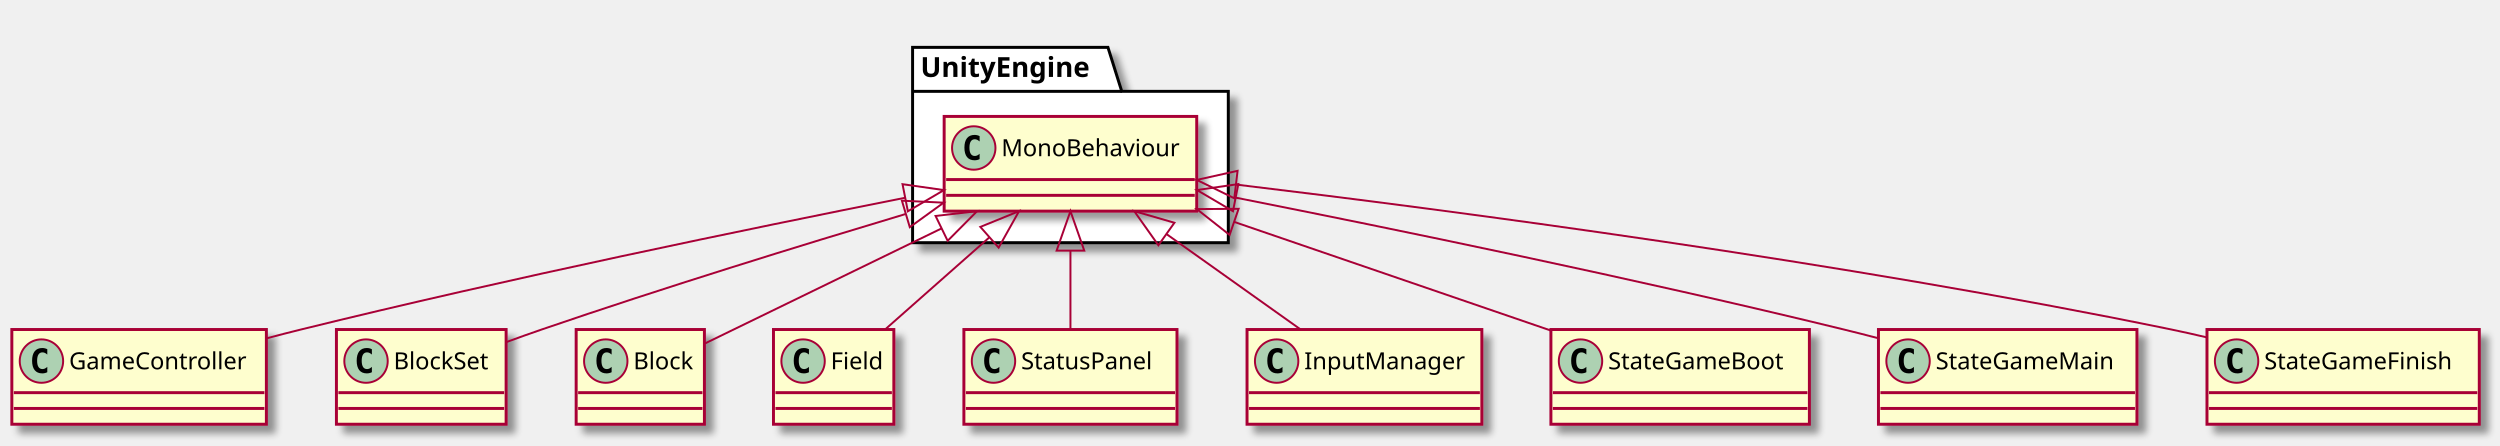
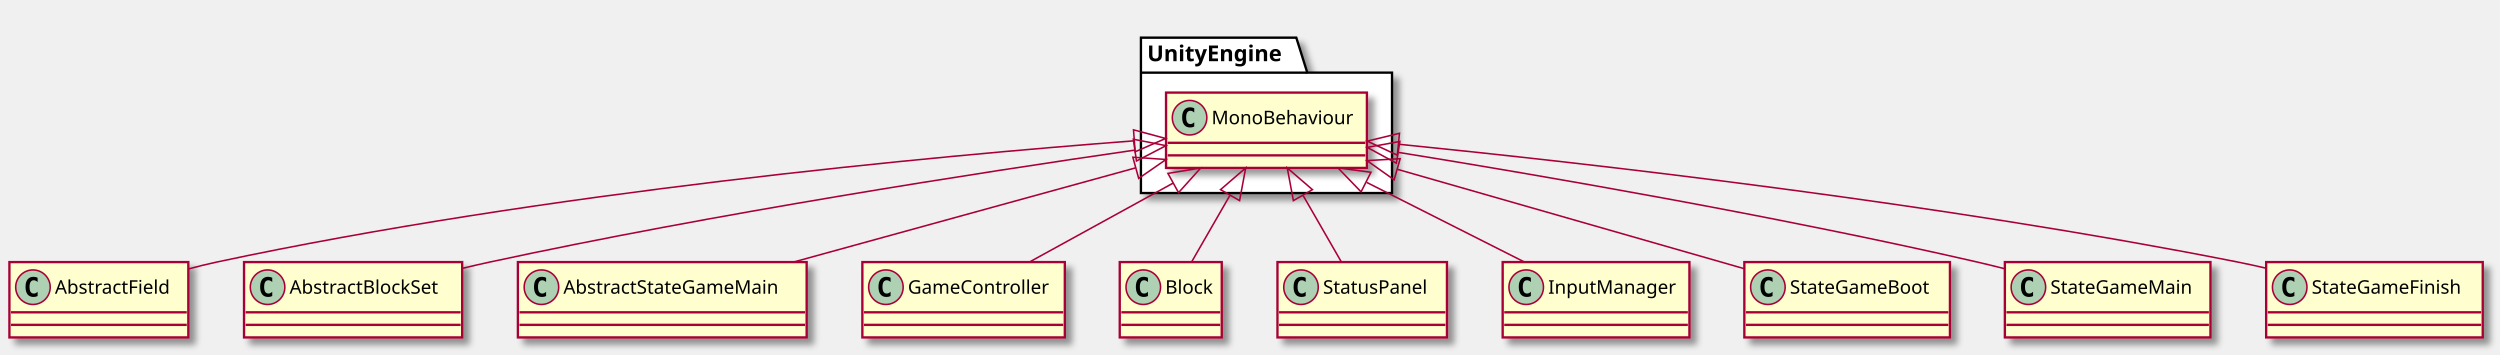
- <svg xmlns="http://www.w3.org/2000/svg" contentScriptType="application/ecmascript" contentStyleType="text/css" height="226px" preserveAspectRatio="none" style="width:1267px;height:226px;" version="1.1" viewBox="0 0 1267 226" width="1267px" zoomAndPan="magnify">
+ <svg xmlns="http://www.w3.org/2000/svg" contentScriptType="application/ecmascript" contentStyleType="text/css" height="226px" preserveAspectRatio="none" style="width:1593px;height:226px;" version="1.1" viewBox="0 0 1593 226" width="1593px" zoomAndPan="magnify">
  <defs>
-     <filter height="300%" id="f1vhylnhjobqae" width="300%" x="-1" y="-1">
+     <filter height="300%" id="flnkm0mjvjc5p" width="300%" x="-1" y="-1">
      <feGaussianBlur result="blurOut" stdDeviation="2.0" />
      <feColorMatrix in="blurOut" result="blurOut2" type="matrix" values="0 0 0 0 0 0 0 0 0 0 0 0 0 0 0 0 0 0 .4 0" />
      <feOffset dx="4.0" dy="4.0" in="blurOut2" result="blurOut3" />
      <feBlend in="SourceGraphic" in2="blurOut3" mode="normal" />
    </filter>
  </defs>
  <g>
-     <polygon fill="#FFFFFF" filter="url(#f1vhylnhjobqae)" points="462.5,24,561.5,24,568.5,46.297,622.5,46.297,622.5,123,462.5,123,462.5,24" style="stroke: #000000; stroke-width: 1.5;" />
-     <line style="stroke: #000000; stroke-width: 1.5;" x1="462.5" x2="568.5" y1="46.297" y2="46.297" />
-     <text fill="#000000" font-family="sans-serif" font-size="14" font-weight="bold" lengthAdjust="spacingAndGlyphs" textLength="93" x="466.5" y="38.995">UnityEngine</text>
-     <rect fill="#FEFECE" filter="url(#f1vhylnhjobqae)" height="48" id="UnityEngine.MonoBehaviour" style="stroke: #A80036; stroke-width: 1.5;" width="128" x="478.5" y="59" />
-     <ellipse cx="493.5" cy="75" fill="#ADD1B2" rx="11" ry="11" style="stroke: #A80036; stroke-width: 1.0;" />
-     <path d="M496.469,80.641 Q495.891,80.938 495.25,81.078 Q494.609,81.234 493.906,81.234 Q491.406,81.234 490.078,79.594 Q488.766,77.938 488.766,74.812 Q488.766,71.688 490.078,70.031 Q491.406,68.375 493.906,68.375 Q494.609,68.375 495.25,68.531 Q495.906,68.688 496.469,68.984 L496.469,71.703 Q495.844,71.125 495.25,70.859 Q494.656,70.578 494.031,70.578 Q492.688,70.578 492,71.656 Q491.312,72.719 491.312,74.812 Q491.312,76.906 492,77.984 Q492.688,79.047 494.031,79.047 Q494.656,79.047 495.25,78.781 Q495.844,78.5 496.469,77.922 L496.469,80.641 Z " />
-     <text fill="#000000" font-family="sans-serif" font-size="12" lengthAdjust="spacingAndGlyphs" textLength="96" x="507.5" y="79.154">MonoBehaviour</text>
-     <line style="stroke: #A80036; stroke-width: 1.5;" x1="479.5" x2="605.5" y1="91" y2="91" />
-     <line style="stroke: #A80036; stroke-width: 1.5;" x1="479.5" x2="605.5" y1="99" y2="99" />
-     <rect fill="#FEFECE" filter="url(#f1vhylnhjobqae)" height="48" id="GameController" style="stroke: #A80036; stroke-width: 1.5;" width="129" x="6" y="167" />
+     <polygon fill="#FFFFFF" filter="url(#flnkm0mjvjc5p)" points="727,24,826,24,833,46.297,887,46.297,887,123,727,123,727,24" style="stroke: #000000; stroke-width: 1.5;" />
+     <line style="stroke: #000000; stroke-width: 1.5;" x1="727" x2="833" y1="46.297" y2="46.297" />
+     <text fill="#000000" font-family="sans-serif" font-size="14" font-weight="bold" lengthAdjust="spacingAndGlyphs" textLength="93" x="731" y="38.995">UnityEngine</text>
+     <rect fill="#FEFECE" filter="url(#flnkm0mjvjc5p)" height="48" id="UnityEngine.MonoBehaviour" style="stroke: #A80036; stroke-width: 1.5;" width="128" x="743" y="59" />
+     <ellipse cx="758" cy="75" fill="#ADD1B2" rx="11" ry="11" style="stroke: #A80036; stroke-width: 1.0;" />
+     <path d="M760.969,80.641 Q760.391,80.938 759.75,81.078 Q759.109,81.234 758.406,81.234 Q755.906,81.234 754.578,79.594 Q753.266,77.938 753.266,74.812 Q753.266,71.688 754.578,70.031 Q755.906,68.375 758.406,68.375 Q759.109,68.375 759.75,68.531 Q760.406,68.688 760.969,68.984 L760.969,71.703 Q760.344,71.125 759.75,70.859 Q759.156,70.578 758.531,70.578 Q757.188,70.578 756.5,71.656 Q755.812,72.719 755.812,74.812 Q755.812,76.906 756.5,77.984 Q757.188,79.047 758.531,79.047 Q759.156,79.047 759.75,78.781 Q760.344,78.5 760.969,77.922 L760.969,80.641 Z " />
+     <text fill="#000000" font-family="sans-serif" font-size="12" lengthAdjust="spacingAndGlyphs" textLength="96" x="772" y="79.154">MonoBehaviour</text>
+     <line style="stroke: #A80036; stroke-width: 1.5;" x1="744" x2="870" y1="91" y2="91" />
+     <line style="stroke: #A80036; stroke-width: 1.5;" x1="744" x2="870" y1="99" y2="99" />
+     <rect fill="#FEFECE" filter="url(#flnkm0mjvjc5p)" height="48" id="AbstractField" style="stroke: #A80036; stroke-width: 1.5;" width="114" x="6" y="167" />
    <ellipse cx="21" cy="183" fill="#ADD1B2" rx="11" ry="11" style="stroke: #A80036; stroke-width: 1.0;" />
    <path d="M23.969,188.641 Q23.391,188.938 22.75,189.078 Q22.109,189.234 21.406,189.234 Q18.906,189.234 17.578,187.594 Q16.266,185.938 16.266,182.812 Q16.266,179.688 17.578,178.031 Q18.906,176.375 21.406,176.375 Q22.109,176.375 22.75,176.531 Q23.406,176.688 23.969,176.984 L23.969,179.703 Q23.344,179.125 22.75,178.859 Q22.156,178.578 21.531,178.578 Q20.188,178.578 19.5,179.656 Q18.812,180.719 18.812,182.812 Q18.812,184.906 19.5,185.984 Q20.188,187.047 21.531,187.047 Q22.156,187.047 22.75,186.781 Q23.344,186.5 23.969,185.922 L23.969,188.641 Z " />
-     <text fill="#000000" font-family="sans-serif" font-size="12" lengthAdjust="spacingAndGlyphs" textLength="97" x="35" y="187.154">GameController</text>
-     <line style="stroke: #A80036; stroke-width: 1.5;" x1="7" x2="134" y1="199" y2="199" />
-     <line style="stroke: #A80036; stroke-width: 1.5;" x1="7" x2="134" y1="207" y2="207" />
-     <rect fill="#FEFECE" filter="url(#f1vhylnhjobqae)" height="48" id="BlockSet" style="stroke: #A80036; stroke-width: 1.5;" width="86" x="170.5" y="167" />
-     <ellipse cx="185.5" cy="183" fill="#ADD1B2" rx="11" ry="11" style="stroke: #A80036; stroke-width: 1.0;" />
-     <path d="M188.469,188.641 Q187.891,188.938 187.25,189.078 Q186.609,189.234 185.906,189.234 Q183.406,189.234 182.078,187.594 Q180.766,185.938 180.766,182.812 Q180.766,179.688 182.078,178.031 Q183.406,176.375 185.906,176.375 Q186.609,176.375 187.25,176.531 Q187.906,176.688 188.469,176.984 L188.469,179.703 Q187.844,179.125 187.25,178.859 Q186.656,178.578 186.031,178.578 Q184.688,178.578 184,179.656 Q183.312,180.719 183.312,182.812 Q183.312,184.906 184,185.984 Q184.688,187.047 186.031,187.047 Q186.656,187.047 187.25,186.781 Q187.844,186.5 188.469,185.922 L188.469,188.641 Z " />
-     <text fill="#000000" font-family="sans-serif" font-size="12" lengthAdjust="spacingAndGlyphs" textLength="54" x="199.5" y="187.154">BlockSet</text>
-     <line style="stroke: #A80036; stroke-width: 1.5;" x1="171.5" x2="255.5" y1="199" y2="199" />
-     <line style="stroke: #A80036; stroke-width: 1.5;" x1="171.5" x2="255.5" y1="207" y2="207" />
-     <rect fill="#FEFECE" filter="url(#f1vhylnhjobqae)" height="48" id="Block" style="stroke: #A80036; stroke-width: 1.5;" width="65" x="292" y="167" />
-     <ellipse cx="307" cy="183" fill="#ADD1B2" rx="11" ry="11" style="stroke: #A80036; stroke-width: 1.0;" />
-     <path d="M309.969,188.641 Q309.391,188.938 308.75,189.078 Q308.109,189.234 307.406,189.234 Q304.906,189.234 303.578,187.594 Q302.266,185.938 302.266,182.812 Q302.266,179.688 303.578,178.031 Q304.906,176.375 307.406,176.375 Q308.109,176.375 308.75,176.531 Q309.406,176.688 309.969,176.984 L309.969,179.703 Q309.344,179.125 308.75,178.859 Q308.156,178.578 307.531,178.578 Q306.188,178.578 305.5,179.656 Q304.812,180.719 304.812,182.812 Q304.812,184.906 305.5,185.984 Q306.188,187.047 307.531,187.047 Q308.156,187.047 308.75,186.781 Q309.344,186.5 309.969,185.922 L309.969,188.641 Z " />
-     <text fill="#000000" font-family="sans-serif" font-size="12" lengthAdjust="spacingAndGlyphs" textLength="33" x="321" y="187.154">Block</text>
-     <line style="stroke: #A80036; stroke-width: 1.5;" x1="293" x2="356" y1="199" y2="199" />
-     <line style="stroke: #A80036; stroke-width: 1.5;" x1="293" x2="356" y1="207" y2="207" />
-     <rect fill="#FEFECE" filter="url(#f1vhylnhjobqae)" height="48" id="Field" style="stroke: #A80036; stroke-width: 1.5;" width="61" x="392" y="167" />
-     <ellipse cx="407" cy="183" fill="#ADD1B2" rx="11" ry="11" style="stroke: #A80036; stroke-width: 1.0;" />
-     <path d="M409.969,188.641 Q409.391,188.938 408.75,189.078 Q408.109,189.234 407.406,189.234 Q404.906,189.234 403.578,187.594 Q402.266,185.938 402.266,182.812 Q402.266,179.688 403.578,178.031 Q404.906,176.375 407.406,176.375 Q408.109,176.375 408.75,176.531 Q409.406,176.688 409.969,176.984 L409.969,179.703 Q409.344,179.125 408.75,178.859 Q408.156,178.578 407.531,178.578 Q406.188,178.578 405.5,179.656 Q404.812,180.719 404.812,182.812 Q404.812,184.906 405.5,185.984 Q406.188,187.047 407.531,187.047 Q408.156,187.047 408.75,186.781 Q409.344,186.5 409.969,185.922 L409.969,188.641 Z " />
-     <text fill="#000000" font-family="sans-serif" font-size="12" lengthAdjust="spacingAndGlyphs" textLength="29" x="421" y="187.154">Field</text>
-     <line style="stroke: #A80036; stroke-width: 1.5;" x1="393" x2="452" y1="199" y2="199" />
-     <line style="stroke: #A80036; stroke-width: 1.5;" x1="393" x2="452" y1="207" y2="207" />
-     <rect fill="#FEFECE" filter="url(#f1vhylnhjobqae)" height="48" id="StatusPanel" style="stroke: #A80036; stroke-width: 1.5;" width="108" x="488.5" y="167" />
-     <ellipse cx="503.5" cy="183" fill="#ADD1B2" rx="11" ry="11" style="stroke: #A80036; stroke-width: 1.0;" />
-     <path d="M506.469,188.641 Q505.891,188.938 505.25,189.078 Q504.609,189.234 503.906,189.234 Q501.406,189.234 500.078,187.594 Q498.766,185.938 498.766,182.812 Q498.766,179.688 500.078,178.031 Q501.406,176.375 503.906,176.375 Q504.609,176.375 505.25,176.531 Q505.906,176.688 506.469,176.984 L506.469,179.703 Q505.844,179.125 505.25,178.859 Q504.656,178.578 504.031,178.578 Q502.688,178.578 502,179.656 Q501.312,180.719 501.312,182.812 Q501.312,184.906 502,185.984 Q502.688,187.047 504.031,187.047 Q504.656,187.047 505.25,186.781 Q505.844,186.5 506.469,185.922 L506.469,188.641 Z " />
-     <text fill="#000000" font-family="sans-serif" font-size="12" lengthAdjust="spacingAndGlyphs" textLength="76" x="517.5" y="187.154">StatusPanel</text>
-     <line style="stroke: #A80036; stroke-width: 1.5;" x1="489.5" x2="595.5" y1="199" y2="199" />
-     <line style="stroke: #A80036; stroke-width: 1.5;" x1="489.5" x2="595.5" y1="207" y2="207" />
-     <rect fill="#FEFECE" filter="url(#f1vhylnhjobqae)" height="48" id="InputManager" style="stroke: #A80036; stroke-width: 1.5;" width="119" x="632" y="167" />
-     <ellipse cx="647" cy="183" fill="#ADD1B2" rx="11" ry="11" style="stroke: #A80036; stroke-width: 1.0;" />
-     <path d="M649.969,188.641 Q649.391,188.938 648.75,189.078 Q648.109,189.234 647.406,189.234 Q644.906,189.234 643.578,187.594 Q642.266,185.938 642.266,182.812 Q642.266,179.688 643.578,178.031 Q644.906,176.375 647.406,176.375 Q648.109,176.375 648.75,176.531 Q649.406,176.688 649.969,176.984 L649.969,179.703 Q649.344,179.125 648.75,178.859 Q648.156,178.578 647.531,178.578 Q646.188,178.578 645.5,179.656 Q644.812,180.719 644.812,182.812 Q644.812,184.906 645.5,185.984 Q646.188,187.047 647.531,187.047 Q648.156,187.047 648.75,186.781 Q649.344,186.5 649.969,185.922 L649.969,188.641 Z " />
-     <text fill="#000000" font-family="sans-serif" font-size="12" lengthAdjust="spacingAndGlyphs" textLength="87" x="661" y="187.154">InputManager</text>
-     <line style="stroke: #A80036; stroke-width: 1.5;" x1="633" x2="750" y1="199" y2="199" />
-     <line style="stroke: #A80036; stroke-width: 1.5;" x1="633" x2="750" y1="207" y2="207" />
-     <rect fill="#FEFECE" filter="url(#f1vhylnhjobqae)" height="48" id="StateGameBoot" style="stroke: #A80036; stroke-width: 1.5;" width="131" x="786" y="167" />
-     <ellipse cx="801" cy="183" fill="#ADD1B2" rx="11" ry="11" style="stroke: #A80036; stroke-width: 1.0;" />
-     <path d="M803.969,188.641 Q803.391,188.938 802.75,189.078 Q802.109,189.234 801.406,189.234 Q798.906,189.234 797.578,187.594 Q796.266,185.938 796.266,182.812 Q796.266,179.688 797.578,178.031 Q798.906,176.375 801.406,176.375 Q802.109,176.375 802.75,176.531 Q803.406,176.688 803.969,176.984 L803.969,179.703 Q803.344,179.125 802.75,178.859 Q802.156,178.578 801.531,178.578 Q800.188,178.578 799.5,179.656 Q798.812,180.719 798.812,182.812 Q798.812,184.906 799.5,185.984 Q800.188,187.047 801.531,187.047 Q802.156,187.047 802.75,186.781 Q803.344,186.5 803.969,185.922 L803.969,188.641 Z " />
-     <text fill="#000000" font-family="sans-serif" font-size="12" lengthAdjust="spacingAndGlyphs" textLength="99" x="815" y="187.154">StateGameBoot</text>
-     <line style="stroke: #A80036; stroke-width: 1.5;" x1="787" x2="916" y1="199" y2="199" />
-     <line style="stroke: #A80036; stroke-width: 1.5;" x1="787" x2="916" y1="207" y2="207" />
-     <rect fill="#FEFECE" filter="url(#f1vhylnhjobqae)" height="48" id="StateGameMain" style="stroke: #A80036; stroke-width: 1.5;" width="131" x="952" y="167" />
-     <ellipse cx="967" cy="183" fill="#ADD1B2" rx="11" ry="11" style="stroke: #A80036; stroke-width: 1.0;" />
-     <path d="M969.969,188.641 Q969.391,188.938 968.75,189.078 Q968.109,189.234 967.406,189.234 Q964.906,189.234 963.578,187.594 Q962.266,185.938 962.266,182.812 Q962.266,179.688 963.578,178.031 Q964.906,176.375 967.406,176.375 Q968.109,176.375 968.75,176.531 Q969.406,176.688 969.969,176.984 L969.969,179.703 Q969.344,179.125 968.75,178.859 Q968.156,178.578 967.531,178.578 Q966.188,178.578 965.5,179.656 Q964.812,180.719 964.812,182.812 Q964.812,184.906 965.5,185.984 Q966.188,187.047 967.531,187.047 Q968.156,187.047 968.75,186.781 Q969.344,186.5 969.969,185.922 L969.969,188.641 Z " />
-     <text fill="#000000" font-family="sans-serif" font-size="12" lengthAdjust="spacingAndGlyphs" textLength="99" x="981" y="187.154">StateGameMain</text>
-     <line style="stroke: #A80036; stroke-width: 1.5;" x1="953" x2="1082" y1="199" y2="199" />
-     <line style="stroke: #A80036; stroke-width: 1.5;" x1="953" x2="1082" y1="207" y2="207" />
-     <rect fill="#FEFECE" filter="url(#f1vhylnhjobqae)" height="48" id="StateGameFinish" style="stroke: #A80036; stroke-width: 1.5;" width="138" x="1118.5" y="167" />
-     <ellipse cx="1133.5" cy="183" fill="#ADD1B2" rx="11" ry="11" style="stroke: #A80036; stroke-width: 1.0;" />
-     <path d="M1136.469,188.641 Q1135.891,188.938 1135.25,189.078 Q1134.609,189.234 1133.906,189.234 Q1131.406,189.234 1130.078,187.594 Q1128.766,185.938 1128.766,182.812 Q1128.766,179.688 1130.078,178.031 Q1131.406,176.375 1133.906,176.375 Q1134.609,176.375 1135.25,176.531 Q1135.906,176.688 1136.469,176.984 L1136.469,179.703 Q1135.844,179.125 1135.25,178.859 Q1134.656,178.578 1134.031,178.578 Q1132.688,178.578 1132,179.656 Q1131.312,180.719 1131.312,182.812 Q1131.312,184.906 1132,185.984 Q1132.688,187.047 1134.031,187.047 Q1134.656,187.047 1135.25,186.781 Q1135.844,186.5 1136.469,185.922 L1136.469,188.641 Z " />
-     <text fill="#000000" font-family="sans-serif" font-size="12" lengthAdjust="spacingAndGlyphs" textLength="106" x="1147.5" y="187.154">StateGameFinish</text>
-     <line style="stroke: #A80036; stroke-width: 1.5;" x1="1119.5" x2="1255.5" y1="199" y2="199" />
-     <line style="stroke: #A80036; stroke-width: 1.5;" x1="1119.5" x2="1255.5" y1="207" y2="207" />
-     <path d="M458.7,100.23 C379.48,115.94 257.46,141.14 152.5,167 C146.9,168.38 141.1,169.87 135.3,171.41 " fill="none" id="UnityEngine.MonoBehaviour&lt;-GameController" style="stroke: #A80036; stroke-width: 1.0;" />
-     <polygon fill="none" points="457.4,93.35,478.38,96.34,460.11,107.08,457.4,93.35" style="stroke: #A80036; stroke-width: 1.0;" />
-     <path d="M458.79,108.51 C405.73,124.4 335.78,145.98 274.5,167 C268.72,168.98 262.66,171.15 256.7,173.34 " fill="none" id="UnityEngine.MonoBehaviour&lt;-BlockSet" style="stroke: #A80036; stroke-width: 1.0;" />
-     <polygon fill="none" points="457.09,101.71,478.25,102.71,461.08,115.13,457.09,101.71" style="stroke: #A80036; stroke-width: 1.0;" />
-     <path d="M477.19,115.76 C437.61,135 388.83,158.72 357.21,174.09 " fill="none" id="UnityEngine.MonoBehaviour&lt;-Block" style="stroke: #A80036; stroke-width: 1.0;" />
-     <polygon fill="none" points="474.15,109.45,495.2,107,480.27,122.04,474.15,109.45" style="stroke: #A80036; stroke-width: 1.0;" />
-     <path d="M501.36,120.34 C483.99,135.68 464.28,153.1 448.9,166.68 " fill="none" id="UnityEngine.MonoBehaviour&lt;-Field" style="stroke: #A80036; stroke-width: 1.0;" />
-     <polygon fill="none" points="496.84,114.99,516.46,107,506.11,125.49,496.84,114.99" style="stroke: #A80036; stroke-width: 1.0;" />
-     <path d="M542.5,127.02 C542.5,140.58 542.5,155.04 542.5,166.68 " fill="none" id="UnityEngine.MonoBehaviour&lt;-StatusPanel" style="stroke: #A80036; stroke-width: 1.0;" />
-     <polygon fill="none" points="535.5,127,542.5,107,549.5,127,535.5,127" style="stroke: #A80036; stroke-width: 1.0;" />
-     <path d="M591.34,118.75 C613.53,134.53 639.19,152.78 658.98,166.86 " fill="none" id="UnityEngine.MonoBehaviour&lt;-InputManager" style="stroke: #A80036; stroke-width: 1.0;" />
-     <polygon fill="none" points="587.07,124.3,574.83,107,595.19,112.89,587.07,124.3" style="stroke: #A80036; stroke-width: 1.0;" />
-     <path d="M625.47,112.46 C675.81,129.73 739.15,151.46 785.96,167.52 " fill="none" id="UnityEngine.MonoBehaviour&lt;-StateGameBoot" style="stroke: #A80036; stroke-width: 1.0;" />
-     <polygon fill="none" points="623.17,119.07,606.52,105.96,627.71,105.83,623.17,119.07" style="stroke: #A80036; stroke-width: 1.0;" />
-     <path d="M626.36,100.2 C705.97,115.94 828.82,141.19 934.5,167 C940.17,168.38 946.03,169.88 951.9,171.42 " fill="none" id="UnityEngine.MonoBehaviour&lt;-StateGameMain" style="stroke: #A80036; stroke-width: 1.0;" />
-     <polygon fill="none" points="624.87,107.04,606.6,96.31,627.57,93.3,624.87,107.04" style="stroke: #A80036; stroke-width: 1.0;" />
-     <path d="M626.58,93.56 C736.24,106.7 933.78,132.67 1100.5,167 C1106.31,168.2 1112.32,169.55 1118.33,170.97 " fill="none" id="UnityEngine.MonoBehaviour&lt;-StateGameFinish" style="stroke: #A80036; stroke-width: 1.0;" />
-     <polygon fill="none" points="625.54,100.49,606.5,91.18,627.19,86.58,625.54,100.49" style="stroke: #A80036; stroke-width: 1.0;" />
+     <text fill="#000000" font-family="sans-serif" font-size="12" lengthAdjust="spacingAndGlyphs" textLength="82" x="35" y="187.154">AbstractField</text>
+     <line style="stroke: #A80036; stroke-width: 1.5;" x1="7" x2="119" y1="199" y2="199" />
+     <line style="stroke: #A80036; stroke-width: 1.5;" x1="7" x2="119" y1="207" y2="207" />
+     <rect fill="#FEFECE" filter="url(#flnkm0mjvjc5p)" height="48" id="AbstractBlockSet" style="stroke: #A80036; stroke-width: 1.5;" width="139" x="155.5" y="167" />
+     <ellipse cx="170.5" cy="183" fill="#ADD1B2" rx="11" ry="11" style="stroke: #A80036; stroke-width: 1.0;" />
+     <path d="M173.469,188.641 Q172.891,188.938 172.25,189.078 Q171.609,189.234 170.906,189.234 Q168.406,189.234 167.078,187.594 Q165.766,185.938 165.766,182.812 Q165.766,179.688 167.078,178.031 Q168.406,176.375 170.906,176.375 Q171.609,176.375 172.25,176.531 Q172.906,176.688 173.469,176.984 L173.469,179.703 Q172.844,179.125 172.25,178.859 Q171.656,178.578 171.031,178.578 Q169.688,178.578 169,179.656 Q168.312,180.719 168.312,182.812 Q168.312,184.906 169,185.984 Q169.688,187.047 171.031,187.047 Q171.656,187.047 172.25,186.781 Q172.844,186.5 173.469,185.922 L173.469,188.641 Z " />
+     <text fill="#000000" font-family="sans-serif" font-size="12" lengthAdjust="spacingAndGlyphs" textLength="107" x="184.5" y="187.154">AbstractBlockSet</text>
+     <line style="stroke: #A80036; stroke-width: 1.5;" x1="156.5" x2="293.5" y1="199" y2="199" />
+     <line style="stroke: #A80036; stroke-width: 1.5;" x1="156.5" x2="293.5" y1="207" y2="207" />
+     <rect fill="#FEFECE" filter="url(#flnkm0mjvjc5p)" height="48" id="AbstractStateGameMain" style="stroke: #A80036; stroke-width: 1.5;" width="184" x="330" y="167" />
+     <ellipse cx="345" cy="183" fill="#ADD1B2" rx="11" ry="11" style="stroke: #A80036; stroke-width: 1.0;" />
+     <path d="M347.969,188.641 Q347.391,188.938 346.75,189.078 Q346.109,189.234 345.406,189.234 Q342.906,189.234 341.578,187.594 Q340.266,185.938 340.266,182.812 Q340.266,179.688 341.578,178.031 Q342.906,176.375 345.406,176.375 Q346.109,176.375 346.75,176.531 Q347.406,176.688 347.969,176.984 L347.969,179.703 Q347.344,179.125 346.75,178.859 Q346.156,178.578 345.531,178.578 Q344.188,178.578 343.5,179.656 Q342.812,180.719 342.812,182.812 Q342.812,184.906 343.5,185.984 Q344.188,187.047 345.531,187.047 Q346.156,187.047 346.75,186.781 Q347.344,186.5 347.969,185.922 L347.969,188.641 Z " />
+     <text fill="#000000" font-family="sans-serif" font-size="12" lengthAdjust="spacingAndGlyphs" textLength="152" x="359" y="187.154">AbstractStateGameMain</text>
+     <line style="stroke: #A80036; stroke-width: 1.5;" x1="331" x2="513" y1="199" y2="199" />
+     <line style="stroke: #A80036; stroke-width: 1.5;" x1="331" x2="513" y1="207" y2="207" />
+     <rect fill="#FEFECE" filter="url(#flnkm0mjvjc5p)" height="48" id="GameController" style="stroke: #A80036; stroke-width: 1.5;" width="129" x="549.5" y="167" />
+     <ellipse cx="564.5" cy="183" fill="#ADD1B2" rx="11" ry="11" style="stroke: #A80036; stroke-width: 1.0;" />
+     <path d="M567.469,188.641 Q566.891,188.938 566.25,189.078 Q565.609,189.234 564.906,189.234 Q562.406,189.234 561.078,187.594 Q559.766,185.938 559.766,182.812 Q559.766,179.688 561.078,178.031 Q562.406,176.375 564.906,176.375 Q565.609,176.375 566.25,176.531 Q566.906,176.688 567.469,176.984 L567.469,179.703 Q566.844,179.125 566.25,178.859 Q565.656,178.578 565.031,178.578 Q563.688,178.578 563,179.656 Q562.312,180.719 562.312,182.812 Q562.312,184.906 563,185.984 Q563.688,187.047 565.031,187.047 Q565.656,187.047 566.25,186.781 Q566.844,186.5 567.469,185.922 L567.469,188.641 Z " />
+     <text fill="#000000" font-family="sans-serif" font-size="12" lengthAdjust="spacingAndGlyphs" textLength="97" x="578.5" y="187.154">GameController</text>
+     <line style="stroke: #A80036; stroke-width: 1.5;" x1="550.5" x2="677.5" y1="199" y2="199" />
+     <line style="stroke: #A80036; stroke-width: 1.5;" x1="550.5" x2="677.5" y1="207" y2="207" />
+     <rect fill="#FEFECE" filter="url(#flnkm0mjvjc5p)" height="48" id="Block" style="stroke: #A80036; stroke-width: 1.5;" width="65" x="713.5" y="167" />
+     <ellipse cx="728.5" cy="183" fill="#ADD1B2" rx="11" ry="11" style="stroke: #A80036; stroke-width: 1.0;" />
+     <path d="M731.469,188.641 Q730.891,188.938 730.25,189.078 Q729.609,189.234 728.906,189.234 Q726.406,189.234 725.078,187.594 Q723.766,185.938 723.766,182.812 Q723.766,179.688 725.078,178.031 Q726.406,176.375 728.906,176.375 Q729.609,176.375 730.25,176.531 Q730.906,176.688 731.469,176.984 L731.469,179.703 Q730.844,179.125 730.25,178.859 Q729.656,178.578 729.031,178.578 Q727.688,178.578 727,179.656 Q726.312,180.719 726.312,182.812 Q726.312,184.906 727,185.984 Q727.688,187.047 729.031,187.047 Q729.656,187.047 730.25,186.781 Q730.844,186.5 731.469,185.922 L731.469,188.641 Z " />
+     <text fill="#000000" font-family="sans-serif" font-size="12" lengthAdjust="spacingAndGlyphs" textLength="33" x="742.5" y="187.154">Block</text>
+     <line style="stroke: #A80036; stroke-width: 1.5;" x1="714.5" x2="777.5" y1="199" y2="199" />
+     <line style="stroke: #A80036; stroke-width: 1.5;" x1="714.5" x2="777.5" y1="207" y2="207" />
+     <rect fill="#FEFECE" filter="url(#flnkm0mjvjc5p)" height="48" id="StatusPanel" style="stroke: #A80036; stroke-width: 1.5;" width="108" x="814" y="167" />
+     <ellipse cx="829" cy="183" fill="#ADD1B2" rx="11" ry="11" style="stroke: #A80036; stroke-width: 1.0;" />
+     <path d="M831.969,188.641 Q831.391,188.938 830.75,189.078 Q830.109,189.234 829.406,189.234 Q826.906,189.234 825.578,187.594 Q824.266,185.938 824.266,182.812 Q824.266,179.688 825.578,178.031 Q826.906,176.375 829.406,176.375 Q830.109,176.375 830.75,176.531 Q831.406,176.688 831.969,176.984 L831.969,179.703 Q831.344,179.125 830.75,178.859 Q830.156,178.578 829.531,178.578 Q828.188,178.578 827.5,179.656 Q826.812,180.719 826.812,182.812 Q826.812,184.906 827.5,185.984 Q828.188,187.047 829.531,187.047 Q830.156,187.047 830.75,186.781 Q831.344,186.5 831.969,185.922 L831.969,188.641 Z " />
+     <text fill="#000000" font-family="sans-serif" font-size="12" lengthAdjust="spacingAndGlyphs" textLength="76" x="843" y="187.154">StatusPanel</text>
+     <line style="stroke: #A80036; stroke-width: 1.5;" x1="815" x2="921" y1="199" y2="199" />
+     <line style="stroke: #A80036; stroke-width: 1.5;" x1="815" x2="921" y1="207" y2="207" />
+     <rect fill="#FEFECE" filter="url(#flnkm0mjvjc5p)" height="48" id="InputManager" style="stroke: #A80036; stroke-width: 1.5;" width="119" x="957.5" y="167" />
+     <ellipse cx="972.5" cy="183" fill="#ADD1B2" rx="11" ry="11" style="stroke: #A80036; stroke-width: 1.0;" />
+     <path d="M975.469,188.641 Q974.891,188.938 974.25,189.078 Q973.609,189.234 972.906,189.234 Q970.406,189.234 969.078,187.594 Q967.766,185.938 967.766,182.812 Q967.766,179.688 969.078,178.031 Q970.406,176.375 972.906,176.375 Q973.609,176.375 974.25,176.531 Q974.906,176.688 975.469,176.984 L975.469,179.703 Q974.844,179.125 974.25,178.859 Q973.656,178.578 973.031,178.578 Q971.688,178.578 971,179.656 Q970.312,180.719 970.312,182.812 Q970.312,184.906 971,185.984 Q971.688,187.047 973.031,187.047 Q973.656,187.047 974.25,186.781 Q974.844,186.5 975.469,185.922 L975.469,188.641 Z " />
+     <text fill="#000000" font-family="sans-serif" font-size="12" lengthAdjust="spacingAndGlyphs" textLength="87" x="986.5" y="187.154">InputManager</text>
+     <line style="stroke: #A80036; stroke-width: 1.5;" x1="958.5" x2="1075.5" y1="199" y2="199" />
+     <line style="stroke: #A80036; stroke-width: 1.5;" x1="958.5" x2="1075.5" y1="207" y2="207" />
+     <rect fill="#FEFECE" filter="url(#flnkm0mjvjc5p)" height="48" id="StateGameBoot" style="stroke: #A80036; stroke-width: 1.5;" width="131" x="1111.5" y="167" />
+     <ellipse cx="1126.5" cy="183" fill="#ADD1B2" rx="11" ry="11" style="stroke: #A80036; stroke-width: 1.0;" />
+     <path d="M1129.469,188.641 Q1128.891,188.938 1128.25,189.078 Q1127.609,189.234 1126.906,189.234 Q1124.406,189.234 1123.078,187.594 Q1121.766,185.938 1121.766,182.812 Q1121.766,179.688 1123.078,178.031 Q1124.406,176.375 1126.906,176.375 Q1127.609,176.375 1128.25,176.531 Q1128.906,176.688 1129.469,176.984 L1129.469,179.703 Q1128.844,179.125 1128.25,178.859 Q1127.656,178.578 1127.031,178.578 Q1125.688,178.578 1125,179.656 Q1124.312,180.719 1124.312,182.812 Q1124.312,184.906 1125,185.984 Q1125.688,187.047 1127.031,187.047 Q1127.656,187.047 1128.25,186.781 Q1128.844,186.5 1129.469,185.922 L1129.469,188.641 Z " />
+     <text fill="#000000" font-family="sans-serif" font-size="12" lengthAdjust="spacingAndGlyphs" textLength="99" x="1140.5" y="187.154">StateGameBoot</text>
+     <line style="stroke: #A80036; stroke-width: 1.5;" x1="1112.5" x2="1241.5" y1="199" y2="199" />
+     <line style="stroke: #A80036; stroke-width: 1.5;" x1="1112.5" x2="1241.5" y1="207" y2="207" />
+     <rect fill="#FEFECE" filter="url(#flnkm0mjvjc5p)" height="48" id="StateGameMain" style="stroke: #A80036; stroke-width: 1.5;" width="131" x="1277.5" y="167" />
+     <ellipse cx="1292.5" cy="183" fill="#ADD1B2" rx="11" ry="11" style="stroke: #A80036; stroke-width: 1.0;" />
+     <path d="M1295.469,188.641 Q1294.891,188.938 1294.25,189.078 Q1293.609,189.234 1292.906,189.234 Q1290.406,189.234 1289.078,187.594 Q1287.766,185.938 1287.766,182.812 Q1287.766,179.688 1289.078,178.031 Q1290.406,176.375 1292.906,176.375 Q1293.609,176.375 1294.25,176.531 Q1294.906,176.688 1295.469,176.984 L1295.469,179.703 Q1294.844,179.125 1294.25,178.859 Q1293.656,178.578 1293.031,178.578 Q1291.688,178.578 1291,179.656 Q1290.312,180.719 1290.312,182.812 Q1290.312,184.906 1291,185.984 Q1291.688,187.047 1293.031,187.047 Q1293.656,187.047 1294.25,186.781 Q1294.844,186.5 1295.469,185.922 L1295.469,188.641 Z " />
+     <text fill="#000000" font-family="sans-serif" font-size="12" lengthAdjust="spacingAndGlyphs" textLength="99" x="1306.5" y="187.154">StateGameMain</text>
+     <line style="stroke: #A80036; stroke-width: 1.5;" x1="1278.5" x2="1407.5" y1="199" y2="199" />
+     <line style="stroke: #A80036; stroke-width: 1.5;" x1="1278.5" x2="1407.5" y1="207" y2="207" />
+     <rect fill="#FEFECE" filter="url(#flnkm0mjvjc5p)" height="48" id="StateGameFinish" style="stroke: #A80036; stroke-width: 1.5;" width="138" x="1444" y="167" />
+     <ellipse cx="1459" cy="183" fill="#ADD1B2" rx="11" ry="11" style="stroke: #A80036; stroke-width: 1.0;" />
+     <path d="M1461.969,188.641 Q1461.391,188.938 1460.75,189.078 Q1460.109,189.234 1459.406,189.234 Q1456.906,189.234 1455.578,187.594 Q1454.266,185.938 1454.266,182.812 Q1454.266,179.688 1455.578,178.031 Q1456.906,176.375 1459.406,176.375 Q1460.109,176.375 1460.75,176.531 Q1461.406,176.688 1461.969,176.984 L1461.969,179.703 Q1461.344,179.125 1460.75,178.859 Q1460.156,178.578 1459.531,178.578 Q1458.188,178.578 1457.5,179.656 Q1456.812,180.719 1456.812,182.812 Q1456.812,184.906 1457.5,185.984 Q1458.188,187.047 1459.531,187.047 Q1460.156,187.047 1460.75,186.781 Q1461.344,186.5 1461.969,185.922 L1461.969,188.641 Z " />
+     <text fill="#000000" font-family="sans-serif" font-size="12" lengthAdjust="spacingAndGlyphs" textLength="106" x="1473" y="187.154">StateGameFinish</text>
+     <line style="stroke: #A80036; stroke-width: 1.5;" x1="1445" x2="1581" y1="199" y2="199" />
+     <line style="stroke: #A80036; stroke-width: 1.5;" x1="1445" x2="1581" y1="207" y2="207" />
+     <path d="M722.57,89.74 C594.91,99.47 345.62,122.64 138,167 C132.14,168.25 126.08,169.75 120.06,171.38 " fill="none" id="UnityEngine.MonoBehaviour&lt;-AbstractField" style="stroke: #A80036; stroke-width: 1.0;" />
+     <polygon fill="none" points="722.27,82.74,742.74,88.23,723.31,96.7,722.27,82.74" style="stroke: #A80036; stroke-width: 1.0;" />
+     <path d="M722.96,95.67 C624.12,109.96 455.34,136.1 312,167 C306.35,168.22 300.51,169.56 294.67,170.98 " fill="none" id="UnityEngine.MonoBehaviour&lt;-AbstractBlockSet" style="stroke: #A80036; stroke-width: 1.0;" />
+     <polygon fill="none" points="722.17,88.72,742.96,92.81,724.15,102.58,722.17,88.72" style="stroke: #A80036; stroke-width: 1.0;" />
+     <path d="M723.4,107.02 C658.94,124.77 570.19,149.2 505.7,166.95 " fill="none" id="UnityEngine.MonoBehaviour&lt;-AbstractStateGameMain" style="stroke: #A80036; stroke-width: 1.0;" />
+     <polygon fill="none" points="721.85,100.18,742.99,101.62,725.57,113.68,721.85,100.18" style="stroke: #A80036; stroke-width: 1.0;" />
+     <path d="M747.53,116.66 C717.95,132.91 682.9,152.16 656.13,166.86 " fill="none" id="UnityEngine.MonoBehaviour&lt;-GameController" style="stroke: #A80036; stroke-width: 1.0;" />
+     <polygon fill="none" points="744.22,110.49,765.12,107,750.96,122.76,744.22,110.49" style="stroke: #A80036; stroke-width: 1.0;" />
+     <path d="M783.63,124.61 C775.44,138.85 766.52,154.35 759.42,166.68 " fill="none" id="UnityEngine.MonoBehaviour&lt;-Block" style="stroke: #A80036; stroke-width: 1.0;" />
+     <polygon fill="none" points="777.72,120.84,793.76,107,789.86,127.83,777.72,120.84" style="stroke: #A80036; stroke-width: 1.0;" />
+     <path d="M830.37,124.61 C838.56,138.85 847.48,154.35 854.58,166.68 " fill="none" id="UnityEngine.MonoBehaviour&lt;-StatusPanel" style="stroke: #A80036; stroke-width: 1.0;" />
+     <polygon fill="none" points="824.14,127.83,820.24,107,836.28,120.84,824.14,127.83" style="stroke: #A80036; stroke-width: 1.0;" />
+     <path d="M870.79,116.2 C903.17,132.54 941.76,152.02 971.16,166.86 " fill="none" id="UnityEngine.MonoBehaviour&lt;-InputManager" style="stroke: #A80036; stroke-width: 1.0;" />
+     <polygon fill="none" points="867.27,122.26,852.57,107,873.58,109.76,867.27,122.26" style="stroke: #A80036; stroke-width: 1.0;" />
+     <path d="M890.44,107.9 C957.24,127.04 1049.64,153.51 1111.27,171.17 " fill="none" id="UnityEngine.MonoBehaviour&lt;-StateGameBoot" style="stroke: #A80036; stroke-width: 1.0;" />
+     <polygon fill="none" points="888.33,114.58,871.03,102.34,892.18,101.12,888.33,114.58" style="stroke: #A80036; stroke-width: 1.0;" />
+     <path d="M891.09,97.1 C982.38,111.86 1132.27,137.66 1260,167 C1265.68,168.31 1271.56,169.75 1277.44,171.25 " fill="none" id="UnityEngine.MonoBehaviour&lt;-StateGameMain" style="stroke: #A80036; stroke-width: 1.0;" />
+     <polygon fill="none" points="889.77,103.98,871.13,93.9,891.99,90.16,889.77,103.98" style="stroke: #A80036; stroke-width: 1.0;" />
+     <path d="M891.16,91.91 C1010.76,103.91 1236.43,129.39 1426,167 C1431.82,168.16 1437.83,169.47 1443.85,170.88 " fill="none" id="UnityEngine.MonoBehaviour&lt;-StateGameFinish" style="stroke: #A80036; stroke-width: 1.0;" />
+     <polygon fill="none" points="890.36,98.86,871.15,89.93,891.74,84.93,890.36,98.86" style="stroke: #A80036; stroke-width: 1.0;" />
  </g>
</svg>
